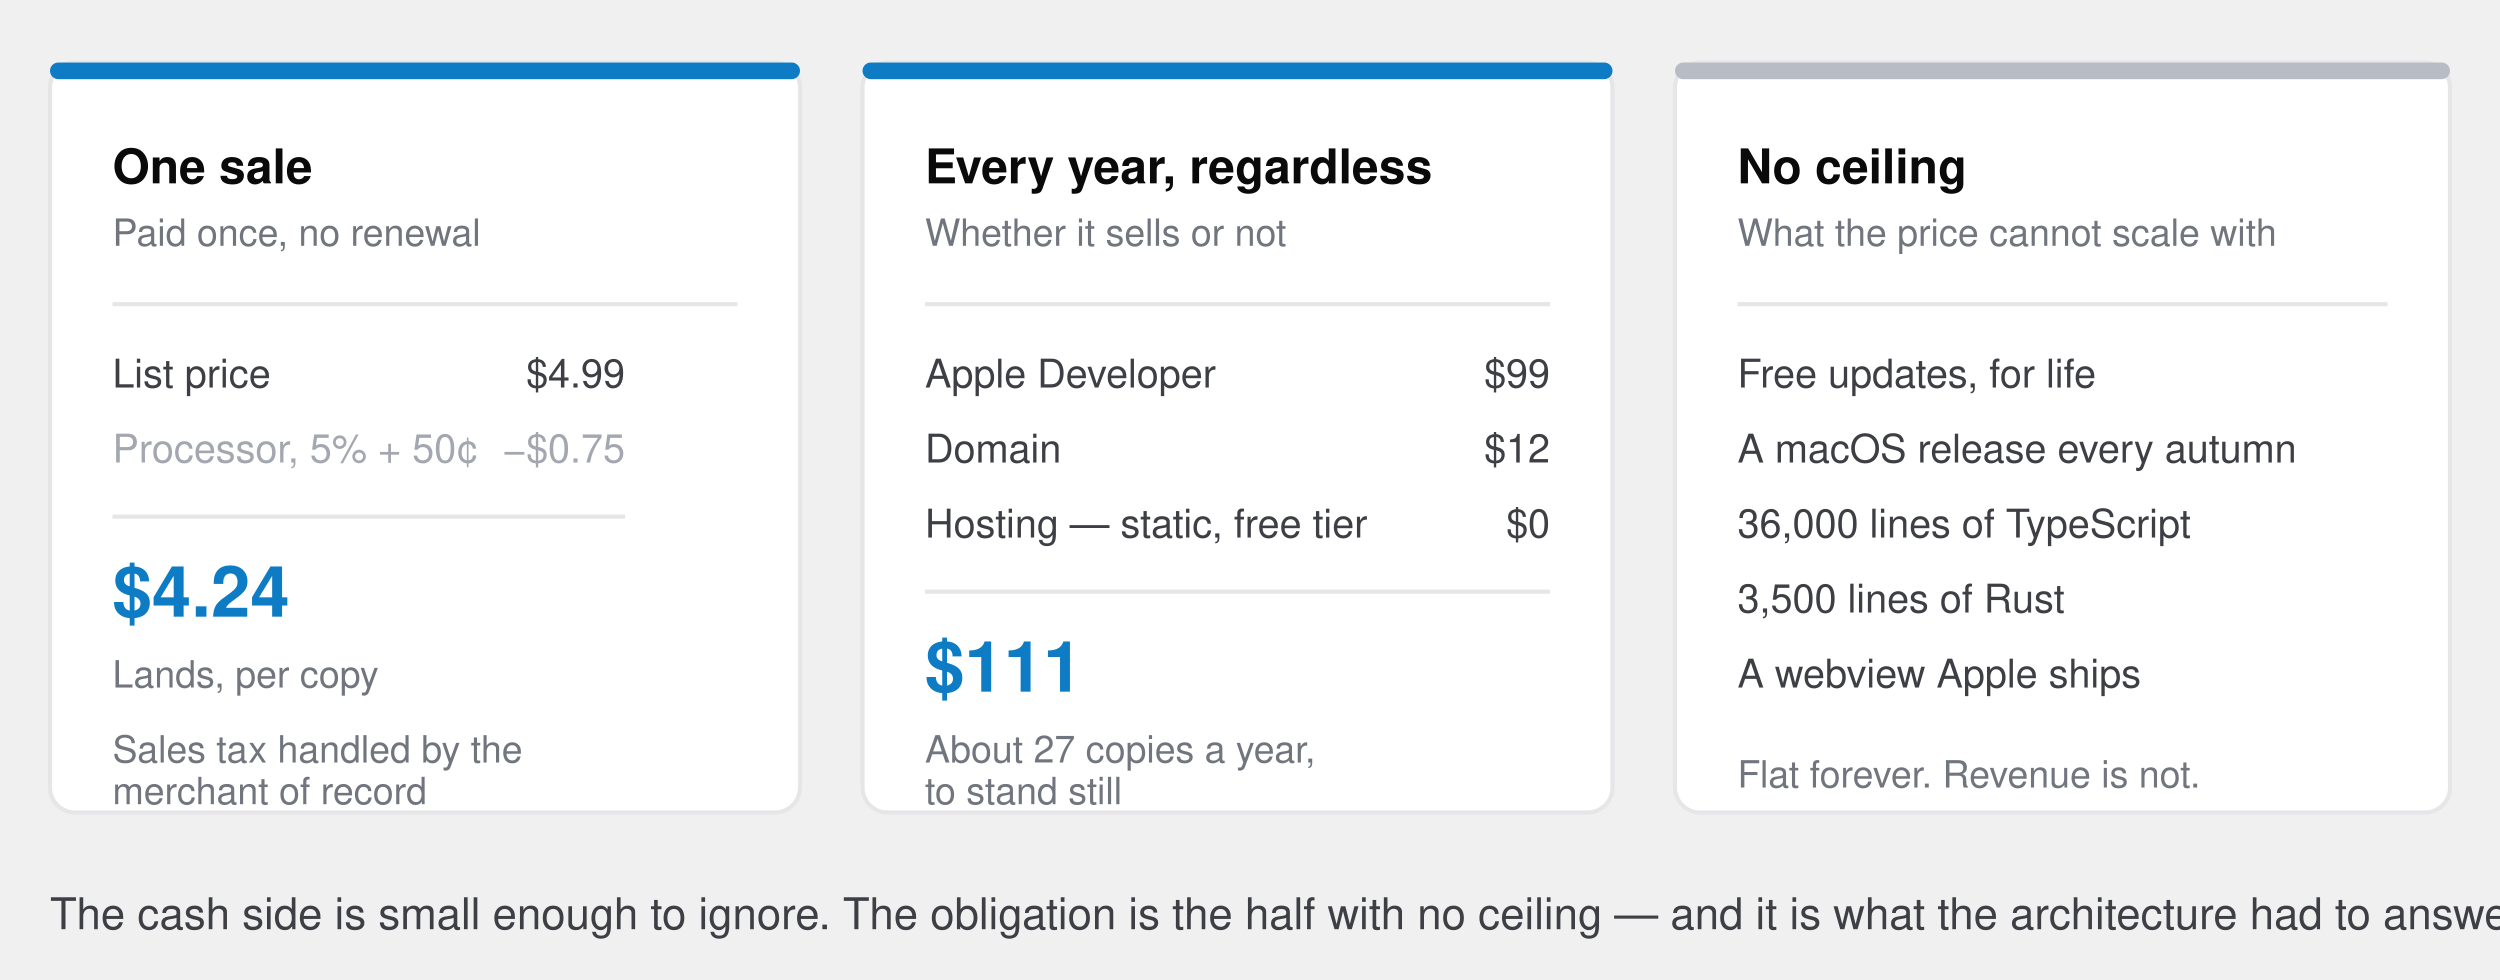
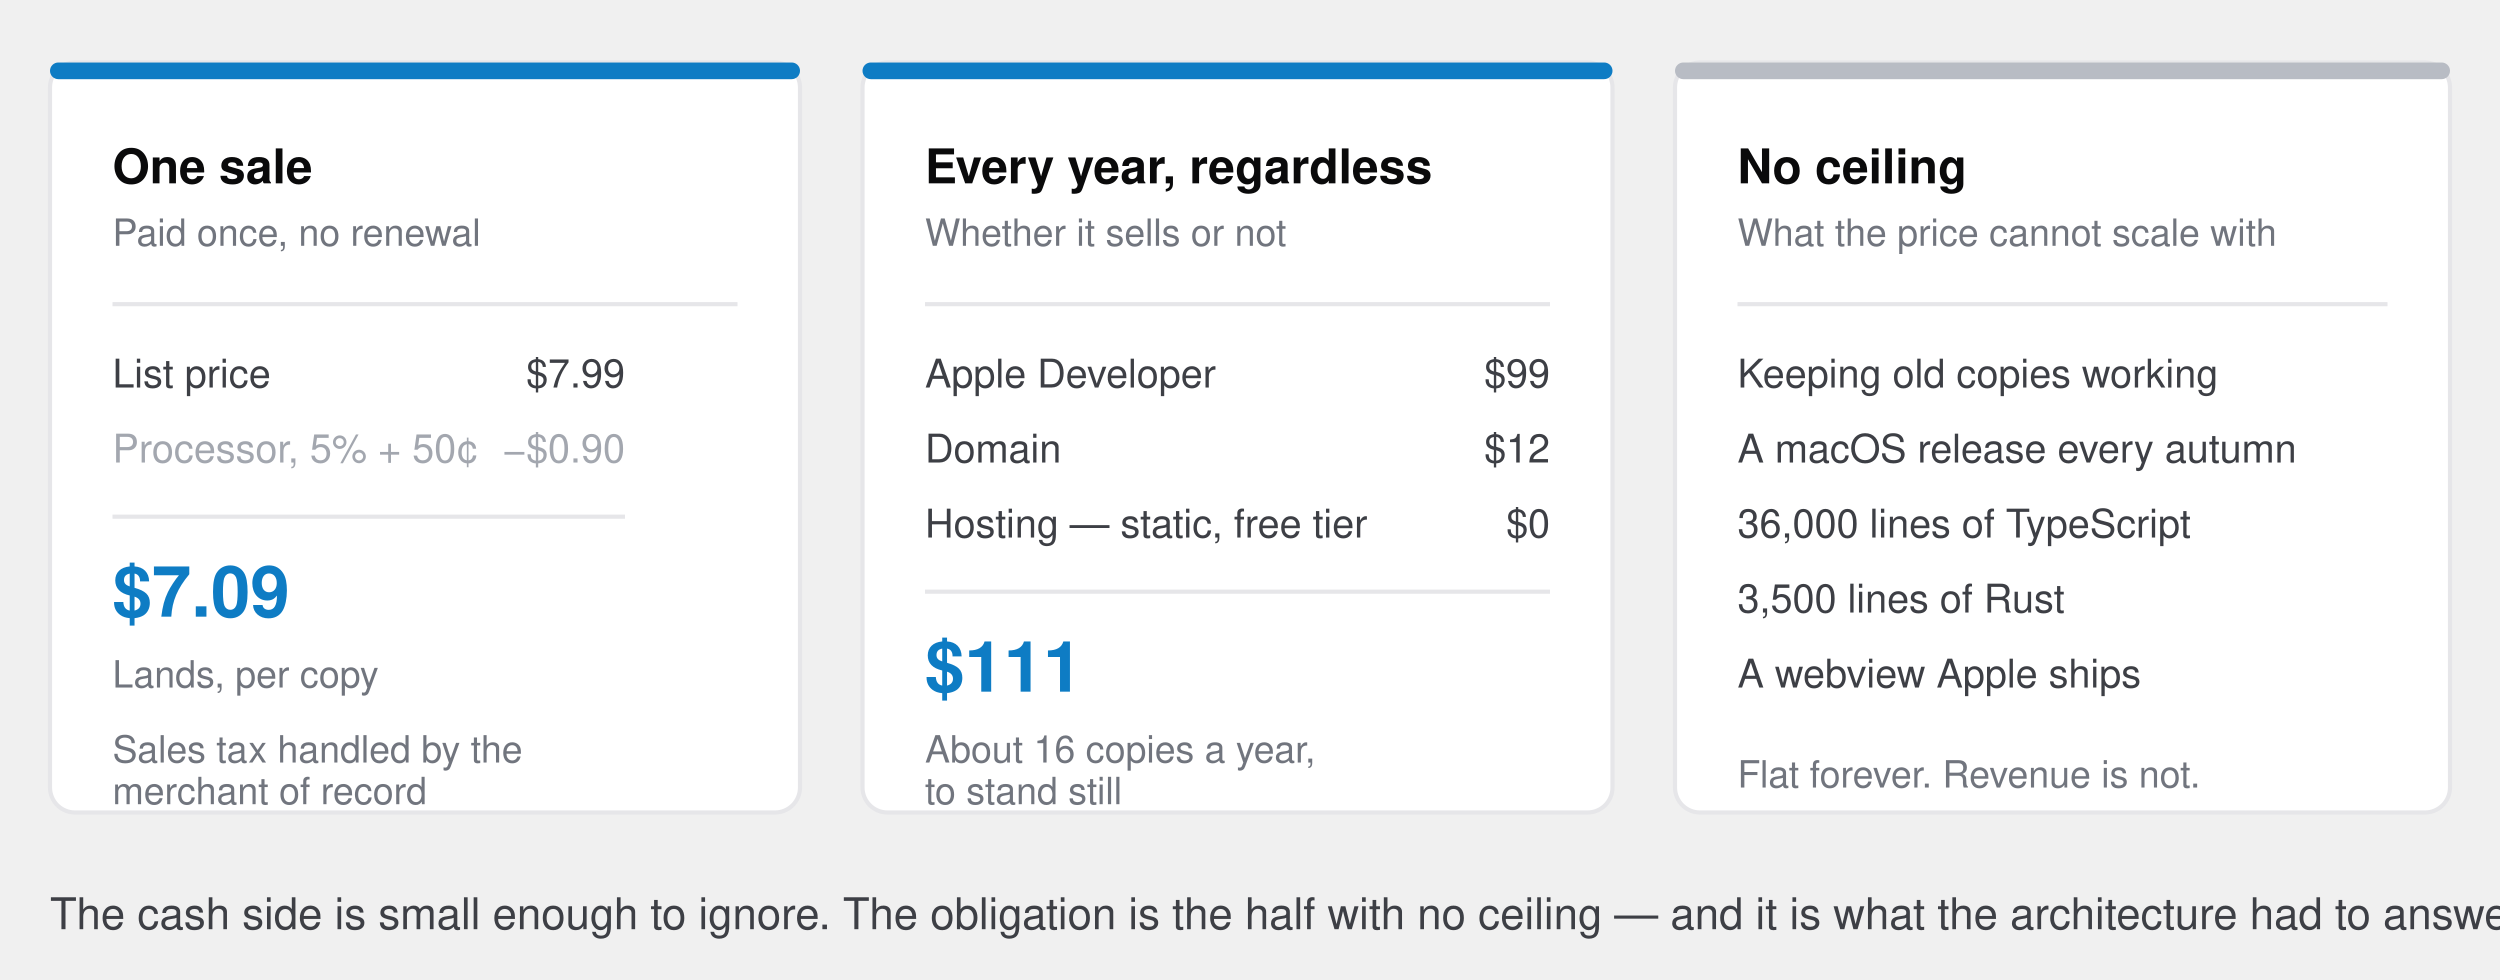
<svg xmlns="http://www.w3.org/2000/svg" viewBox="0 0 1200 470" width="1200" height="470" role="img" aria-labelledby="td-title td-desc">
  <style>
    text { font-family: -apple-system, BlinkMacSystemFont, "Segoe UI", Helvetica, Arial, sans-serif; }
    .h    { font-size: 23px; font-weight: 600; fill: #0a0a0b; }
    .big  { font-size: 34px; font-weight: 600; fill: #0e7cc4; }
    .item { font-size: 19px; fill: #3d3f45; }
    .gone { font-size: 19px; fill: #a3a7af; }
    .note { font-size: 18px; fill: #71757e; }
    .card { fill: #ffffff; stroke: #e6e6e9; stroke-width: 2; }
    .foot { font-size: 21px; fill: #3d3f45; }
  </style>
  <rect class="card" x="24" y="30" width="360" height="360" rx="12" />
  <rect x="24" y="30" width="360" height="8" rx="4" fill="#0e7cc4" />
  <text class="h" x="54" y="88">One sale</text>
  <text class="note" x="54" y="118">Paid once, no renewal</text>
  <line x1="54" y1="146" x2="354" y2="146" stroke="#e6e6e9" stroke-width="2" />
  <text class="item" x="54" y="186">List price</text>
-   <text class="item" x="300" y="186" text-anchor="end">$4.99</text>
+   <text class="item" x="300" y="186" text-anchor="end">$7.99</text>
  <text class="gone" x="54" y="222">Processor, 5% + 50¢</text>
-   <text class="gone" x="300" y="222" text-anchor="end">−$0.75</text>
+   <text class="gone" x="300" y="222" text-anchor="end">−$0.90</text>
  <line x1="54" y1="248" x2="300" y2="248" stroke="#e6e6e9" stroke-width="2" />
-   <text class="big" x="54" y="296">$4.24</text>
+   <text class="big" x="54" y="296">$7.09</text>
  <text class="note" x="54" y="330">Lands, per copy</text>
  <text class="note" x="54" y="366">Sales tax handled by the</text>
  <text class="note" x="54" y="386">merchant of record</text>
  <rect class="card" x="414" y="30" width="360" height="360" rx="12" />
  <rect x="414" y="30" width="360" height="8" rx="4" fill="#0e7cc4" />
  <text class="h" x="444" y="88">Every year, regardless</text>
  <text class="note" x="444" y="118">Whether it sells or not</text>
  <line x1="444" y1="146" x2="744" y2="146" stroke="#e6e6e9" stroke-width="2" />
  <text class="item" x="444" y="186">Apple Developer</text>
  <text class="item" x="744" y="186" text-anchor="end">$99</text>
  <text class="item" x="444" y="222">Domain</text>
  <text class="item" x="744" y="222" text-anchor="end">$12</text>
  <text class="item" x="444" y="258">Hosting — static, free tier</text>
  <text class="item" x="744" y="258" text-anchor="end">$0</text>
  <line x1="444" y1="284" x2="744" y2="284" stroke="#e6e6e9" stroke-width="2" />
  <text class="big" x="444" y="332">$111</text>
-   <text class="note" x="444" y="366">About 27 copies a year,</text>
+   <text class="note" x="444" y="366">About 16 copies a year,</text>
  <text class="note" x="444" y="386">to stand still</text>
  <rect class="card" x="804" y="30" width="372" height="360" rx="12" />
  <rect x="804" y="30" width="372" height="8" rx="4" fill="#b8bcc4" />
  <text class="h" x="834" y="88">No ceiling</text>
  <text class="note" x="834" y="118">What the price cannot scale with</text>
  <line x1="834" y1="146" x2="1146" y2="146" stroke="#e6e6e9" stroke-width="2" />
-   <text class="item" x="834" y="186">Free updates, for life</text>
+   <text class="item" x="834" y="186">Keeping old copies working</text>
  <text class="item" x="834" y="222">A macOS release every autumn</text>
  <text class="item" x="834" y="258">36,000 lines of TypeScript</text>
  <text class="item" x="834" y="294">3,500 lines of Rust</text>
  <text class="item" x="834" y="330">A webview Apple ships</text>
  <text class="note" x="834" y="378">Flat forever. Revenue is not.</text>
  <text class="foot" x="24" y="446">The cash side is small enough to ignore. The obligation is the half with no ceiling — and it is what the architecture had to answer.</text>
</svg>
